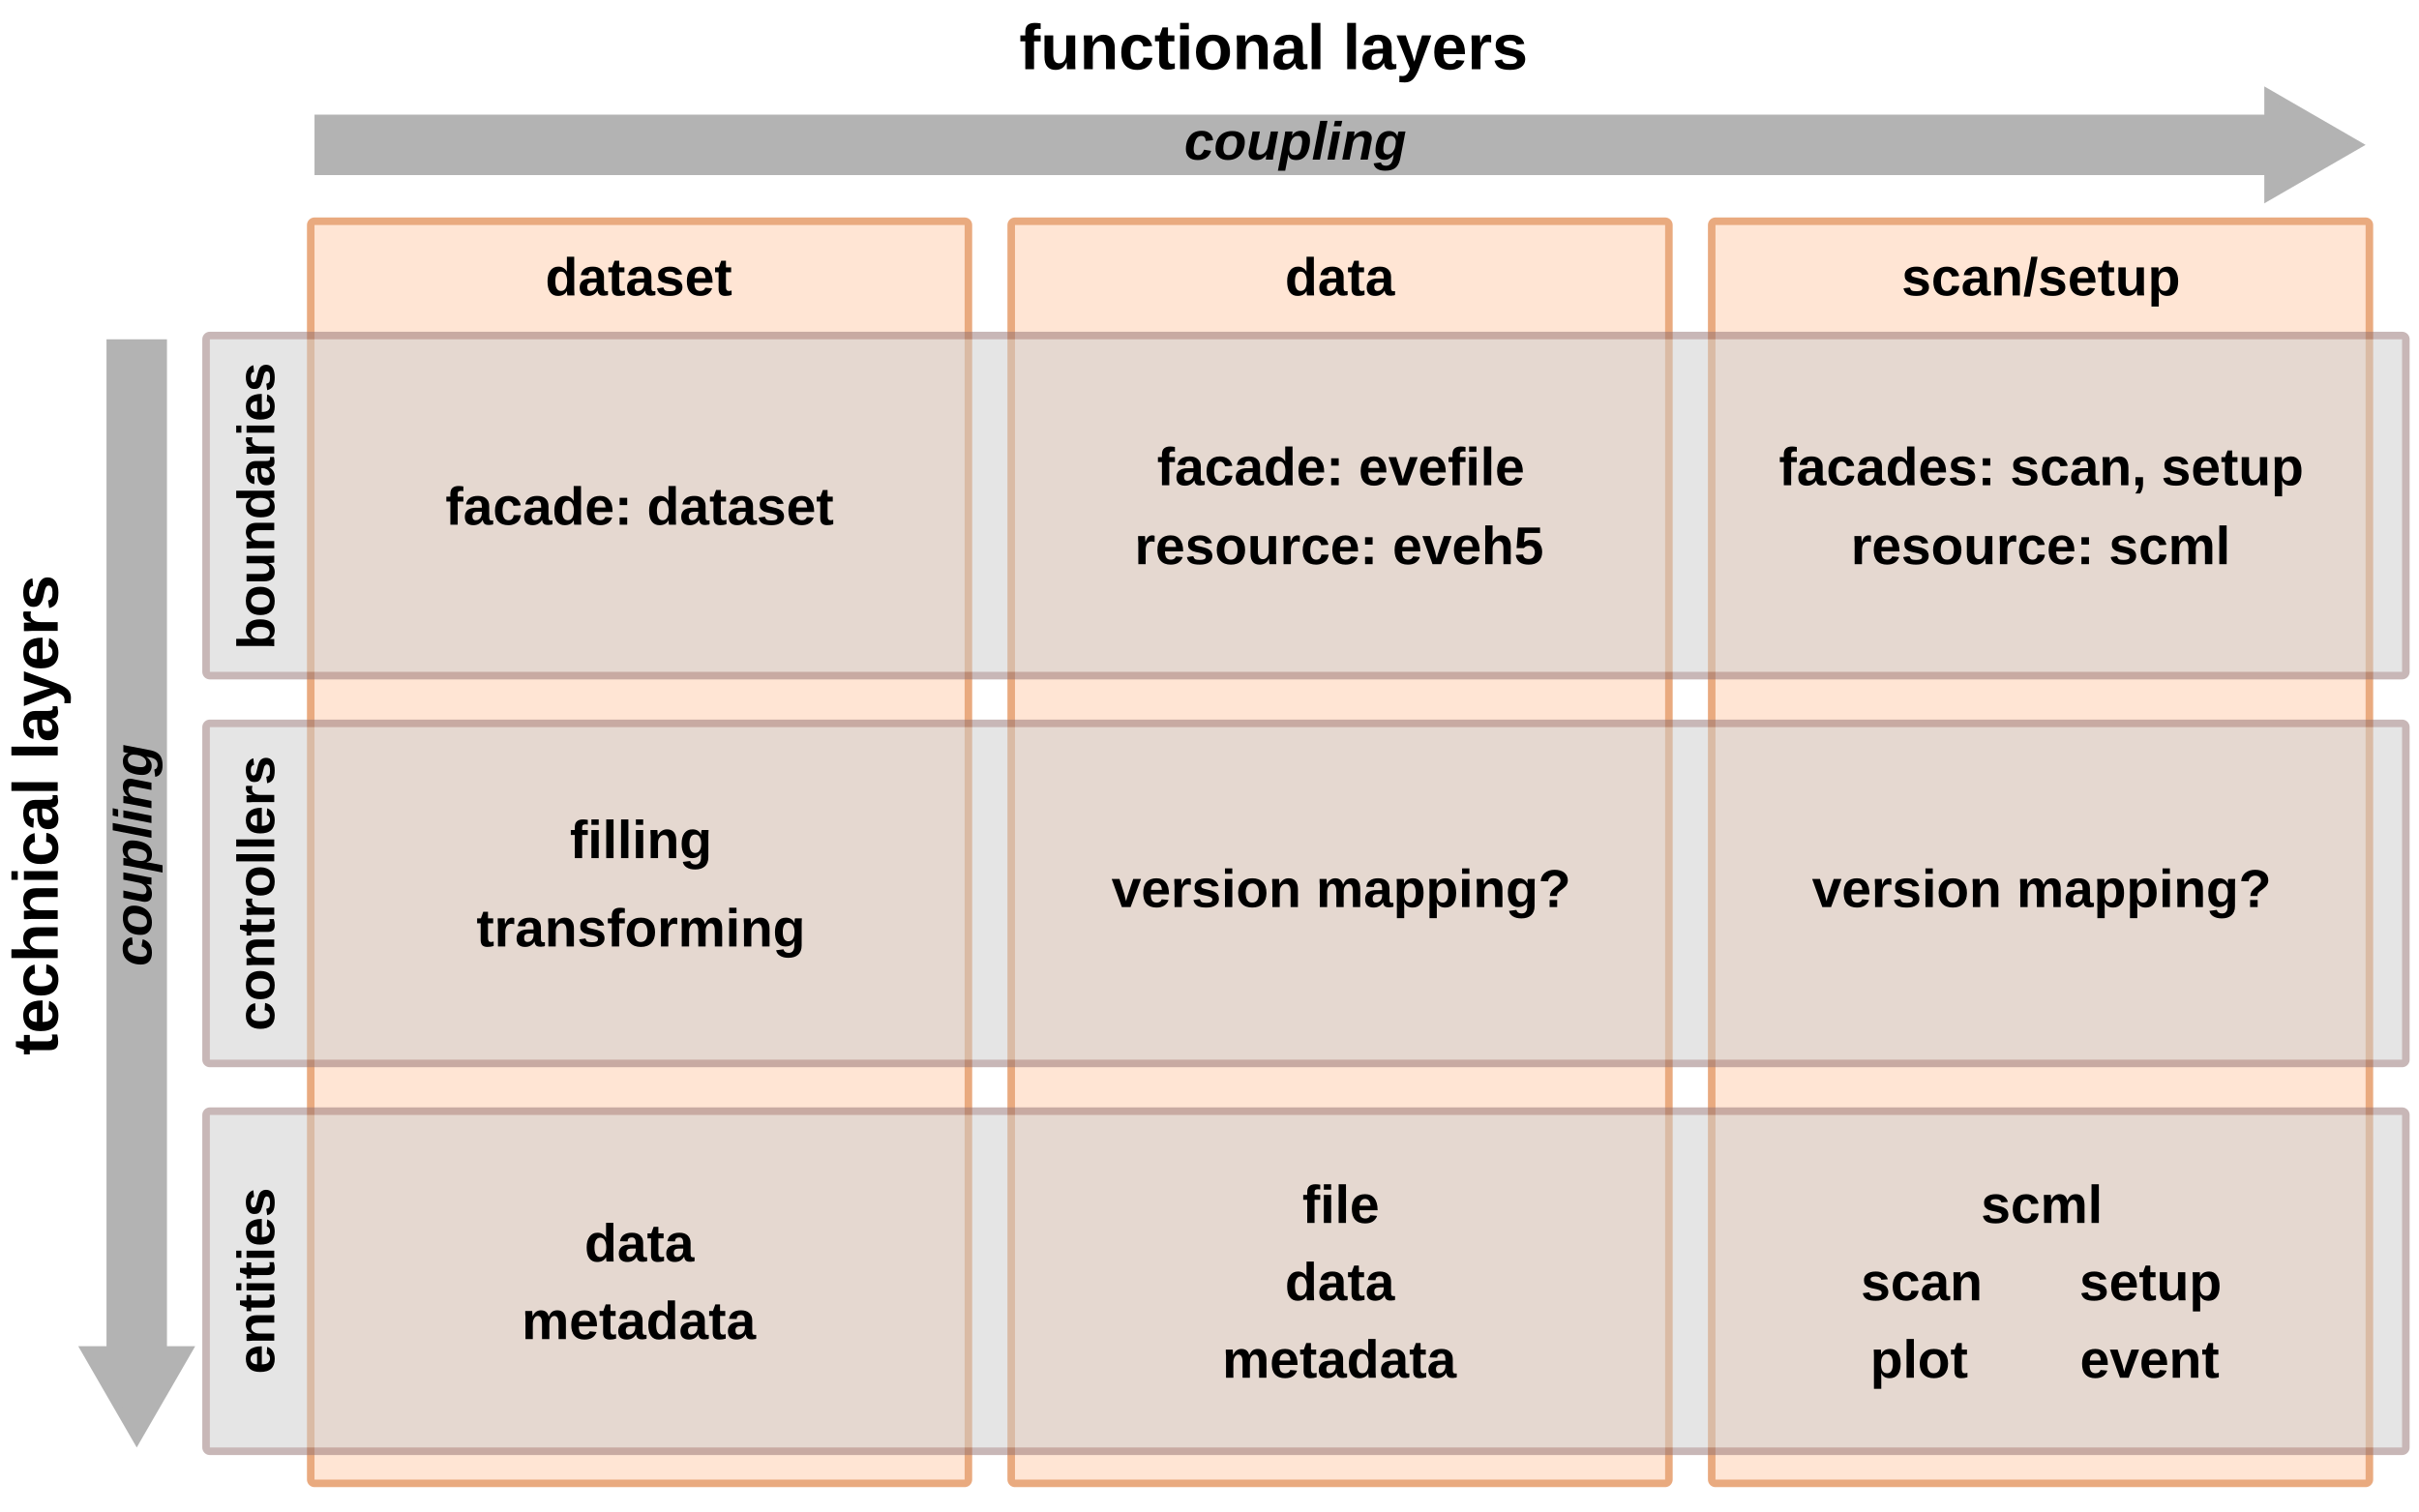
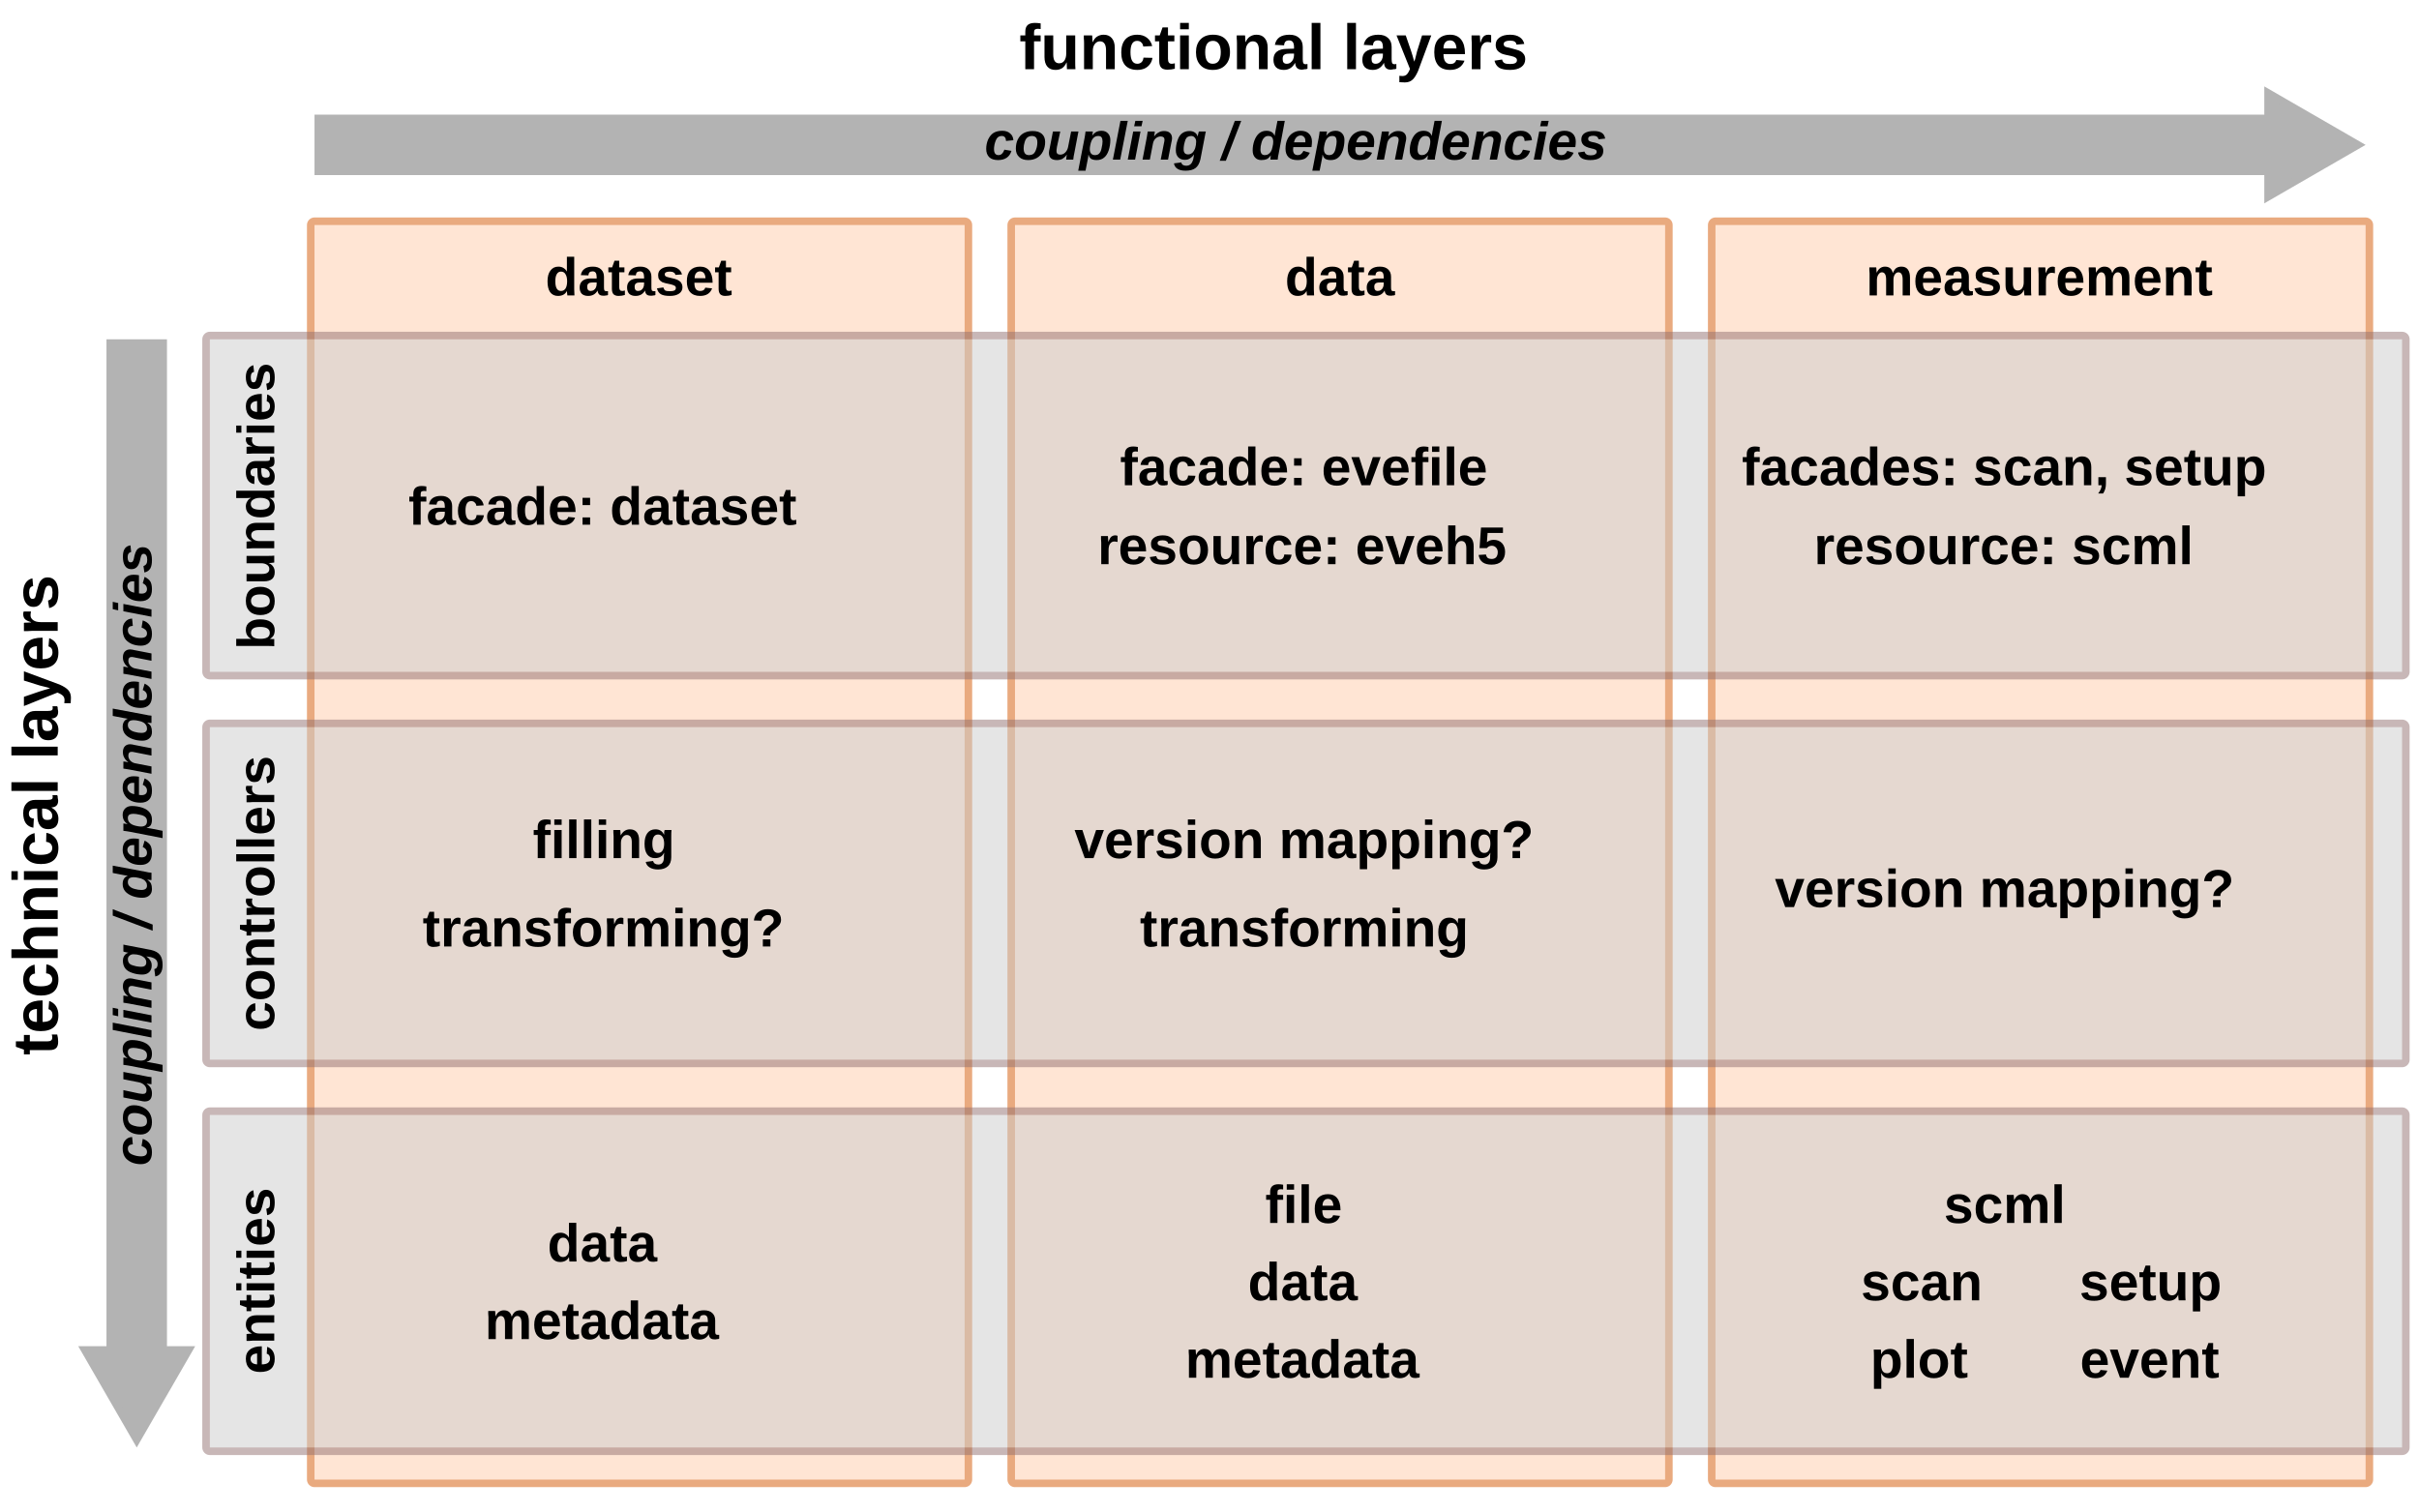
<svg xmlns="http://www.w3.org/2000/svg" width="160mm" height="100mm" viewBox="0 0 160 100" version="1.1" id="svg8">
  <defs id="defs2" />
  <g id="layer1">
    <rect style="opacity:0.5;fill:#ffccaa;fill-opacity:1;stroke:#d45500;stroke-width:1;stroke-linecap:square;stroke-linejoin:round;stroke-miterlimit:4;stroke-dasharray:none;stroke-dashoffset:2.505;paint-order:stroke fill markers" id="rect1345-7-4" width="43" height="83" x="113.468" y="14.887" />
    <rect style="opacity:0.5;fill:#ffccaa;fill-opacity:1;stroke:#d45500;stroke-width:1;stroke-linecap:square;stroke-linejoin:round;stroke-miterlimit:4;stroke-dasharray:none;stroke-dashoffset:2.505;paint-order:stroke fill markers" id="rect1345-8" width="43" height="83" x="67.135" y="14.887" />
    <rect style="opacity:0.5;fill:#ffccaa;fill-opacity:1;stroke:#d45500;stroke-width:1;stroke-linecap:square;stroke-linejoin:round;stroke-miterlimit:4;stroke-dasharray:none;stroke-dashoffset:2.505;paint-order:stroke fill markers" id="rect1345-9" width="43" height="83" x="20.803" y="14.887" />
    <text xml:space="preserve" style="font-weight:600;font-size:4.233px;line-height:1.25;font-family:'CMU Bright';-inkscape-font-specification:'CMU Bright Semi-Bold';letter-spacing:0px;word-spacing:0px;stroke-width:0.265" x="67.409" y="4.578" id="text835">
      <tspan id="tspan833" x="67.409" y="4.578" style="font-style:normal;font-variant:normal;font-weight:bold;font-stretch:normal;font-family:Arial;-inkscape-font-specification:'Arial Bold';stroke-width:0.265" rotate="0 0 0 0 0 0 0 0 0 0 0 0 0 0 0 0 0 0">functional layers</tspan>
    </text>
    <text xml:space="preserve" style="font-weight:600;font-size:4.233px;line-height:1.25;font-family:'CMU Bright';-inkscape-font-specification:'CMU Bright Semi-Bold';letter-spacing:0px;word-spacing:0px;stroke-width:0.265" x="-69.8" y="3.816" id="text839" transform="rotate(-90)">
      <tspan id="tspan837" x="-69.8" y="3.816" style="font-style:normal;font-variant:normal;font-weight:bold;font-stretch:normal;font-size:4.233px;font-family:Arial;-inkscape-font-specification:'Arial Bold';stroke-width:0.265">technical layers</tspan>
    </text>
    <rect style="opacity:0.5;fill:#cccccc;stroke:#916f6f;stroke-width:1;stroke-linecap:square;stroke-linejoin:round;stroke-miterlimit:10;stroke-dasharray:none;stroke-dashoffset:2.505;paint-order:stroke fill markers" id="rect841" width="145" height="22" x="13.88" y="22.448" />
    <text xml:space="preserve" style="font-style:normal;font-variant:normal;font-weight:bold;font-stretch:normal;font-size:3.506px;line-height:1.25;font-family:Arial;-inkscape-font-specification:'Arial Bold';letter-spacing:0px;word-spacing:0px;stroke-width:0.265" x="-42.726" y="18.247" id="text874" transform="matrix(0,-1.006089,0.9939476,0,0,0)">
      <tspan id="tspan872" x="-42.726" y="18.247" style="font-style:normal;font-variant:normal;font-weight:bold;font-stretch:normal;font-size:3.506px;font-family:Arial;-inkscape-font-specification:'Arial Bold';stroke-width:0.265">boundaries</tspan>
    </text>
    <rect style="opacity:0.5;fill:#cccccc;stroke:#916f6f;stroke-width:1;stroke-linecap:square;stroke-linejoin:round;stroke-miterlimit:10;stroke-dasharray:none;stroke-dashoffset:2.505;paint-order:stroke fill markers" id="rect841-6" width="145" height="22" x="13.88" y="73.764" />
    <text xml:space="preserve" style="font-style:normal;font-variant:normal;font-weight:bold;font-stretch:normal;font-size:3.506px;line-height:1.25;font-family:Arial;-inkscape-font-specification:'Arial Bold';letter-spacing:0px;word-spacing:0px;stroke-width:0.265" x="-90.36" y="18.247" id="text874-9" transform="matrix(0,-1.006089,0.9939476,0,0,0)">
      <tspan id="tspan872-6" x="-90.36" y="18.247" style="font-style:normal;font-variant:normal;font-weight:bold;font-stretch:normal;font-size:3.506px;font-family:Arial;-inkscape-font-specification:'Arial Bold';stroke-width:0.265">entities</tspan>
    </text>
-     <g id="g1343" transform="translate(0.2993466,-1.058333)">
-       <g id="g1336" transform="translate(0,7.410589)">
-         <path style="fill:none;stroke:#b3b3b3;stroke-width:4;stroke-linecap:butt;stroke-linejoin:miter;stroke-miterlimit:4;stroke-dasharray:none;stroke-opacity:1" d="m 8.744,16.096 v 68" id="path918" />
-         <text xml:space="preserve" style="font-weight:600;font-size:3.528px;line-height:1.25;font-family:'CMU Bright';-inkscape-font-specification:'CMU Bright Semi-Bold';letter-spacing:0px;word-spacing:0px;stroke-width:0.265" x="-57.571" y="9.718" id="text914" transform="rotate(-90)">
-           <tspan id="tspan912" x="-57.571" y="9.718" style="font-style:italic;font-variant:normal;font-weight:bold;font-stretch:normal;font-size:3.528px;font-family:Arial;-inkscape-font-specification:'Arial Bold Italic';stroke-width:0.265">coupling</tspan>
+     <g id="g942">
+       <g id="g935">
+         <path style="fill:none;stroke:#b3b3b3;stroke-width:4;stroke-linecap:butt;stroke-linejoin:miter;stroke-miterlimit:4;stroke-dasharray:none;stroke-opacity:1" d="m 9.043,22.448 v 68" id="path918" />
+         <text xml:space="preserve" style="font-weight:600;font-size:3.528px;line-height:1.25;font-family:'CMU Bright';-inkscape-font-specification:'CMU Bright Semi-Bold';letter-spacing:0px;word-spacing:0px;stroke-width:0.265" x="-77.128" y="10.017" id="text914" transform="rotate(-90)">
+           <tspan id="tspan912" x="-77.128" y="10.017" style="font-style:italic;font-variant:normal;font-weight:bold;font-stretch:normal;font-size:3.528px;font-family:Arial;-inkscape-font-specification:'Arial Bold Italic';stroke-width:0.265">coupling / dependencies</tspan>
        </text>
      </g>
-       <path style="fill:#b3b3b3;fill-opacity:1;stroke:#b3b3b3;stroke-width:1;stroke-linecap:square;stroke-linejoin:miter;stroke-miterlimit:4;stroke-dasharray:none;stroke-dashoffset:2.505;paint-order:stroke fill markers" id="path1204" transform="rotate(-45,126.0097,77.08622)" d="m 33.519,3.738 2.123,2.123 -2.9,0.777 -2.9,0.777 0.777,-2.9 0.777,-2.9 z" />
+       <path style="fill:#b3b3b3;fill-opacity:1;stroke:#b3b3b3;stroke-width:1;stroke-linecap:square;stroke-linejoin:miter;stroke-miterlimit:4;stroke-dasharray:none;stroke-dashoffset:2.505;paint-order:stroke fill markers" id="path1204" transform="rotate(-45,124.8819,76.19571)" d="m 33.519,3.738 2.123,2.123 -2.9,0.777 -2.9,0.777 0.777,-2.9 0.777,-2.9 z" />
    </g>
-     <g id="g1419">
+     <g id="g922">
      <path style="fill:#b3b3b3;fill-opacity:1;stroke:#b3b3b3;stroke-width:1;stroke-linecap:square;stroke-linejoin:miter;stroke-miterlimit:4;stroke-dasharray:none;stroke-dashoffset:2.505;paint-order:stroke fill markers" id="path1204-7" transform="matrix(-0.7071068,0.7071068,0.7071068,0.7071068,171.3256,-16.76026)" d="m 33.519,3.738 2.123,2.123 -2.9,0.777 -2.9,0.777 0.777,-2.9 0.777,-2.9 z" />
-       <g id="g1412">
+       <g id="g915">
        <path style="fill:none;stroke:#b3b3b3;stroke-width:4;stroke-linecap:butt;stroke-linejoin:miter;stroke-miterlimit:4;stroke-dasharray:none;stroke-opacity:1" d="M 20.803,9.584 H 150.803" id="path918-2" />
-         <text xml:space="preserve" style="font-weight:600;font-size:3.528px;line-height:1.25;font-family:'CMU Bright';-inkscape-font-specification:'CMU Bright Semi-Bold';letter-spacing:0px;word-spacing:0px;stroke-width:0.265" x="78.328" y="10.558" id="text914-2">
-           <tspan id="tspan912-9" x="78.328" y="10.558" style="font-style:italic;font-variant:normal;font-weight:bold;font-stretch:normal;font-size:3.528px;font-family:Arial;-inkscape-font-specification:'Arial Bold Italic';stroke-width:0.265">coupling</tspan>
+         <text xml:space="preserve" style="font-weight:600;font-size:3.528px;line-height:1.25;font-family:'CMU Bright';-inkscape-font-specification:'CMU Bright Semi-Bold';letter-spacing:0px;word-spacing:0px;stroke-width:0.265" x="65.123" y="10.558" id="text914-2">
+           <tspan id="tspan912-9" x="65.123" y="10.558" style="font-style:italic;font-variant:normal;font-weight:bold;font-stretch:normal;font-size:3.528px;font-family:Arial;-inkscape-font-specification:'Arial Bold Italic';stroke-width:0.265">coupling / dependencies</tspan>
        </text>
      </g>
    </g>
    <rect style="opacity:0.5;fill:#cccccc;stroke:#916f6f;stroke-width:1;stroke-linecap:square;stroke-linejoin:round;stroke-miterlimit:10;stroke-dasharray:none;stroke-dashoffset:2.505;paint-order:stroke fill markers" id="rect841-1" width="145" height="22" x="13.88" y="48.106" />
    <text xml:space="preserve" style="font-style:normal;font-variant:normal;font-weight:bold;font-stretch:normal;font-size:3.506px;line-height:1.25;font-family:Arial;-inkscape-font-specification:'Arial Bold';letter-spacing:0px;word-spacing:0px;stroke-width:0.265" x="-67.797" y="18.247" id="text874-2" transform="matrix(0,-1.006089,0.9939476,0,0,0)">
      <tspan id="tspan872-1" x="-67.797" y="18.247" style="font-style:normal;font-variant:normal;font-weight:bold;font-stretch:normal;font-size:3.506px;font-family:Arial;-inkscape-font-specification:'Arial Bold';stroke-width:0.265">controllers</tspan>
    </text>
    <text xml:space="preserve" style="font-weight:bold;font-size:3.528px;line-height:1.25;font-family:Arial;-inkscape-font-specification:'Arial Bold';letter-spacing:0px;word-spacing:0px;stroke-width:0.265" x="36.076" y="19.546" id="text1423">
      <tspan id="tspan1421" x="36.076" y="19.546" style="stroke-width:0.265">dataset</tspan>
    </text>
-     <text xml:space="preserve" style="font-weight:bold;font-size:3.528px;line-height:1.25;font-family:Arial;-inkscape-font-specification:'Arial Bold';letter-spacing:0px;word-spacing:0px;stroke-width:0.265" x="37.692" y="56.771" id="text1443">
-       <tspan id="tspan1441" x="37.692" y="56.771" style="stroke-width:0.265">filling</tspan>
+     <text xml:space="preserve" style="font-weight:bold;font-size:3.528px;line-height:1.25;font-family:Arial;-inkscape-font-specification:'Arial Bold';text-align:center;letter-spacing:0px;word-spacing:0px;text-anchor:middle;stroke-width:0.265" x="42.395" y="56.771" id="text1443">
+       <tspan id="tspan1441" x="42.395" y="56.771" style="text-align:center;text-anchor:middle;stroke-width:0.265">filling</tspan>
    </text>
-     <text xml:space="preserve" style="font-weight:bold;font-size:3.528px;line-height:1.25;font-family:Arial;-inkscape-font-specification:'Arial Bold';letter-spacing:0px;word-spacing:0px;stroke-width:0.265" x="31.511" y="62.618" id="text1447">
-       <tspan id="tspan1445" x="31.511" y="62.618" style="stroke-width:0.265">transforming</tspan>
+     <text xml:space="preserve" style="font-weight:bold;font-size:3.528px;line-height:1.25;font-family:Arial;-inkscape-font-specification:'Arial Bold';text-align:center;letter-spacing:0px;word-spacing:0px;text-anchor:middle;stroke-width:0.265" x="42.356" y="62.618" id="text1447">
+       <tspan id="tspan1445" x="42.356" y="62.618" style="text-align:center;text-anchor:middle;stroke-width:0.265">transforming?</tspan>
    </text>
    <text xml:space="preserve" style="font-weight:bold;font-size:3.528px;line-height:1.25;font-family:Arial;-inkscape-font-specification:'Arial Bold';letter-spacing:0px;word-spacing:0px;stroke-width:0.265" x="32.965" y="31.952" id="text1451">
      <tspan id="tspan1449" x="32.965" y="31.952" style="stroke-width:0.265" />
    </text>
-     <text xml:space="preserve" style="font-weight:bold;font-size:3.528px;line-height:1.25;font-family:Arial;-inkscape-font-specification:'Arial Bold';letter-spacing:0px;word-spacing:0px;stroke-width:0.265" x="29.461" y="34.712" id="text1455">
-       <tspan id="tspan1453" x="29.461" y="34.712" style="stroke-width:0.265">facade: dataset</tspan>
+     <text xml:space="preserve" style="font-weight:bold;font-size:3.528px;line-height:1.25;font-family:Arial;-inkscape-font-specification:'Arial Bold';text-align:center;letter-spacing:0px;word-spacing:0px;text-anchor:middle;stroke-width:0.265" x="42.304" y="34.712" id="text1455">
+       <tspan id="tspan1453" x="42.304" y="34.712" style="text-align:center;text-anchor:middle;stroke-width:0.265">facade: dataset</tspan>
    </text>
-     <text xml:space="preserve" style="font-weight:bold;font-size:3.528px;line-height:1.25;font-family:Arial;-inkscape-font-specification:'Arial Bold';letter-spacing:0px;word-spacing:0px;stroke-width:0.265" x="38.663" y="83.461" id="text1459">
-       <tspan id="tspan1457" x="38.663" y="83.461" style="stroke-width:0.265">data</tspan>
+     <text xml:space="preserve" style="font-weight:bold;font-size:3.528px;line-height:1.25;font-family:Arial;-inkscape-font-specification:'Arial Bold';text-align:center;letter-spacing:0px;word-spacing:0px;text-anchor:middle;stroke-width:0.265" x="42.29" y="83.461" id="text1459">
+       <tspan id="tspan1457" x="42.29" y="83.461" style="text-align:center;text-anchor:middle;stroke-width:0.265">data</tspan>
    </text>
-     <text xml:space="preserve" style="font-weight:bold;font-size:3.528px;line-height:1.25;font-family:Arial;-inkscape-font-specification:'Arial Bold';letter-spacing:0px;word-spacing:0px;stroke-width:0.265" x="34.509" y="88.594" id="text1463">
-       <tspan id="tspan1461" x="34.509" y="88.594" style="stroke-width:0.265">metadata</tspan>
+     <text xml:space="preserve" style="font-weight:bold;font-size:3.528px;line-height:1.25;font-family:Arial;-inkscape-font-specification:'Arial Bold';text-align:center;letter-spacing:0px;word-spacing:0px;text-anchor:middle;stroke-width:0.265" x="42.254" y="88.594" id="text1463">
+       <tspan id="tspan1461" x="42.254" y="88.594" style="text-align:center;text-anchor:middle;stroke-width:0.265">metadata</tspan>
    </text>
-     <text xml:space="preserve" style="font-weight:bold;font-size:3.528px;line-height:1.25;font-family:Arial;-inkscape-font-specification:'Arial Bold';letter-spacing:0px;word-spacing:0px;stroke-width:0.265" x="125.777" y="19.546" id="text1427-9">
-       <tspan id="tspan1425-1" x="125.777" y="19.546" style="stroke-width:0.265">scan/setup</tspan>
+     <text xml:space="preserve" style="font-weight:bold;font-size:3.528px;line-height:1.25;font-family:Arial;-inkscape-font-specification:'Arial Bold';letter-spacing:0px;word-spacing:0px;stroke-width:0.265" x="123.41" y="19.546" id="text1427-9">
+       <tspan id="tspan1425-1" x="123.41" y="19.546" style="stroke-width:0.265">measurement</tspan>
    </text>
-     <text xml:space="preserve" style="font-weight:bold;font-size:3.528px;line-height:1.25;font-family:Arial;-inkscape-font-specification:'Arial Bold';letter-spacing:0px;word-spacing:0px;stroke-width:0.265" x="131.027" y="80.908" id="text1467-7">
-       <tspan id="tspan1465-0" x="131.027" y="80.908" style="stroke-width:0.265">scml</tspan>
+     <text xml:space="preserve" style="font-weight:bold;font-size:3.528px;line-height:1.25;font-family:Arial;-inkscape-font-specification:'Arial Bold';text-align:center;letter-spacing:0px;word-spacing:0px;text-anchor:middle;stroke-width:0.265" x="135.048" y="80.908" id="text1467-7">
+       <tspan id="tspan1465-0" x="135.048" y="80.908" style="text-align:center;text-anchor:middle;stroke-width:0.265">scml</tspan>
    </text>
    <text xml:space="preserve" style="font-weight:bold;font-size:3.528px;line-height:1.25;font-family:Arial;-inkscape-font-specification:'Arial Bold';letter-spacing:0px;word-spacing:0px;stroke-width:0.265" x="123.087" y="86.028" id="text1471-6">
      <tspan id="tspan1469-0" x="123.087" y="86.028" style="stroke-width:0.265">scan</tspan>
    </text>
    <text xml:space="preserve" style="font-weight:bold;font-size:3.528px;line-height:1.25;font-family:Arial;-inkscape-font-specification:'Arial Bold';letter-spacing:0px;word-spacing:0px;stroke-width:0.265" x="123.7" y="91.147" id="text1475-8">
      <tspan id="tspan1473-5" x="123.7" y="91.147" style="stroke-width:0.265">plot</tspan>
    </text>
    <text xml:space="preserve" style="font-weight:bold;font-size:3.528px;line-height:1.25;font-family:Arial;-inkscape-font-specification:'Arial Bold';letter-spacing:0px;word-spacing:0px;stroke-width:0.265" x="137.576" y="91.147" id="text1479-3">
      <tspan id="tspan1477-9" x="137.576" y="91.147" style="stroke-width:0.265">event</tspan>
    </text>
    <text xml:space="preserve" style="font-weight:bold;font-size:3.528px;line-height:1.25;font-family:Arial;-inkscape-font-specification:'Arial Bold';letter-spacing:0px;word-spacing:0px;stroke-width:0.265" x="137.538" y="86.028" id="text1483-4">
      <tspan id="tspan1481-1" x="137.538" y="86.028" style="stroke-width:0.265">setup</tspan>
    </text>
-     <text xml:space="preserve" style="font-weight:bold;font-size:3.528px;line-height:1.25;font-family:Arial;-inkscape-font-specification:'Arial Bold';letter-spacing:0px;word-spacing:0px;stroke-width:0.265" x="122.423" y="37.322" id="text1487-5">
-       <tspan id="tspan1485-4" x="122.423" y="37.322" style="stroke-width:0.265">resource: scml</tspan>
+     <text xml:space="preserve" style="font-weight:bold;font-size:3.528px;line-height:1.25;font-family:Arial;-inkscape-font-specification:'Arial Bold';text-align:center;letter-spacing:0px;word-spacing:0px;text-anchor:middle;stroke-width:0.265" x="134.973" y="37.322" id="text1487-5">
+       <tspan id="tspan1485-4" x="134.973" y="37.322" style="text-align:center;text-anchor:middle;stroke-width:0.265">resource: scml</tspan>
    </text>
-     <text xml:space="preserve" style="font-weight:bold;font-size:3.528px;line-height:1.25;font-family:Arial;-inkscape-font-specification:'Arial Bold';letter-spacing:0px;word-spacing:0px;stroke-width:0.265" x="117.66" y="32.102" id="text1491-1">
-       <tspan id="tspan1489-5" x="117.66" y="32.102" style="stroke-width:0.265">facades: scan, setup</tspan>
+     <text xml:space="preserve" style="font-weight:bold;font-size:3.528px;line-height:1.25;font-family:Arial;-inkscape-font-specification:'Arial Bold';text-align:center;letter-spacing:0px;word-spacing:0px;text-anchor:middle;stroke-width:0.265" x="135.012" y="32.102" id="text1491-1">
+       <tspan id="tspan1489-5" x="135.012" y="32.102" style="text-align:center;text-anchor:middle;stroke-width:0.265">facades: scan, setup</tspan>
    </text>
-     <text xml:space="preserve" style="font-weight:bold;font-size:3.528px;line-height:1.25;font-family:Arial;-inkscape-font-specification:'Arial Bold';letter-spacing:0px;word-spacing:0px;stroke-width:0.265" x="119.847" y="60.011" id="text1503-5">
-       <tspan id="tspan1501-4" x="119.847" y="60.011" style="stroke-width:0.265">version mapping?</tspan>
+     <text xml:space="preserve" style="font-weight:bold;font-size:3.528px;line-height:1.25;font-family:Arial;-inkscape-font-specification:'Arial Bold';text-align:center;letter-spacing:0px;word-spacing:0px;text-anchor:middle;stroke-width:0.265" x="135.038" y="60.011" id="text1503-5">
+       <tspan id="tspan1501-4" x="135.038" y="60.011" style="text-align:center;text-anchor:middle;stroke-width:0.265">version mapping?</tspan>
    </text>
    <text xml:space="preserve" style="font-weight:bold;font-size:3.528px;line-height:1.25;font-family:Arial;-inkscape-font-specification:'Arial Bold';letter-spacing:0px;word-spacing:0px;stroke-width:0.265" x="84.995" y="19.546" id="text1431-3">
      <tspan id="tspan1429-8" x="84.995" y="19.546" style="stroke-width:0.265">data</tspan>
    </text>
-     <text xml:space="preserve" style="font-weight:bold;font-size:3.528px;line-height:1.25;font-family:Arial;-inkscape-font-specification:'Arial Bold';letter-spacing:0px;word-spacing:0px;stroke-width:0.265" x="75.042" y="37.322" id="text1495-5">
-       <tspan id="tspan1493-2" x="75.042" y="37.322" style="stroke-width:0.265">resource: eveh5</tspan>
+     <text xml:space="preserve" style="font-weight:bold;font-size:3.528px;line-height:1.25;font-family:Arial;-inkscape-font-specification:'Arial Bold';text-align:center;letter-spacing:0px;word-spacing:0px;text-anchor:middle;stroke-width:0.265" x="88.572" y="37.322" id="text1495-5">
+       <tspan id="tspan1493-2" x="88.572" y="37.322" style="text-align:center;text-anchor:middle;stroke-width:0.265">resource: eveh5</tspan>
    </text>
-     <text xml:space="preserve" style="font-weight:bold;font-size:3.528px;line-height:1.25;font-family:Arial;-inkscape-font-specification:'Arial Bold';letter-spacing:0px;word-spacing:0px;stroke-width:0.265" x="76.527" y="32.102" id="text1499-2">
-       <tspan id="tspan1497-2" x="76.527" y="32.102" style="stroke-width:0.265">facade: evefile</tspan>
+     <text xml:space="preserve" style="font-weight:bold;font-size:3.528px;line-height:1.25;font-family:Arial;-inkscape-font-specification:'Arial Bold';text-align:center;letter-spacing:0px;word-spacing:0px;text-anchor:middle;stroke-width:0.265" x="88.685" y="32.102" id="text1499-2">
+       <tspan id="tspan1497-2" x="88.685" y="32.102" style="text-align:center;text-anchor:middle;stroke-width:0.265">facade: evefile</tspan>
    </text>
-     <text xml:space="preserve" style="font-weight:bold;font-size:3.528px;line-height:1.25;font-family:Arial;-inkscape-font-specification:'Arial Bold';letter-spacing:0px;word-spacing:0px;stroke-width:0.265" x="73.515" y="60.011" id="text1507-7">
-       <tspan id="tspan1505-0" x="73.515" y="60.011" style="stroke-width:0.265">version mapping?</tspan>
+     <text xml:space="preserve" style="font-weight:bold;font-size:3.528px;line-height:1.25;font-family:Arial;-inkscape-font-specification:'Arial Bold';text-align:center;letter-spacing:0px;word-spacing:0px;text-anchor:middle;stroke-width:0.265" x="88.706" y="56.771" id="text1507-7">
+       <tspan id="tspan1505-0" x="88.706" y="56.771" style="text-align:center;text-anchor:middle;stroke-width:0.265">version mapping?</tspan>
    </text>
-     <text xml:space="preserve" style="font-weight:bold;font-size:3.528px;line-height:1.25;font-family:Arial;-inkscape-font-specification:'Arial Bold';letter-spacing:0px;word-spacing:0px;stroke-width:0.265" x="86.136" y="80.908" id="text1511-3">
-       <tspan id="tspan1509-4" x="86.136" y="80.908" style="stroke-width:0.265">file</tspan>
+     <text xml:space="preserve" style="font-weight:bold;font-size:3.528px;line-height:1.25;font-family:Arial;-inkscape-font-specification:'Arial Bold';text-align:center;letter-spacing:0px;word-spacing:0px;text-anchor:middle;stroke-width:0.265" x="88.685" y="80.908" id="text1511-3">
+       <tspan id="tspan1509-4" x="88.685" y="80.908" style="text-align:center;text-anchor:middle;stroke-width:0.265">file</tspan>
    </text>
-     <text xml:space="preserve" style="font-weight:bold;font-size:3.528px;line-height:1.25;font-family:Arial;-inkscape-font-specification:'Arial Bold';letter-spacing:0px;word-spacing:0px;stroke-width:0.265" x="84.995" y="86.028" id="text1515-6">
-       <tspan id="tspan1513-3" x="84.995" y="86.028" style="stroke-width:0.265">data</tspan>
+     <text xml:space="preserve" style="font-weight:bold;font-size:3.528px;line-height:1.25;font-family:Arial;-inkscape-font-specification:'Arial Bold';text-align:center;letter-spacing:0px;word-spacing:0px;text-anchor:middle;stroke-width:0.265" x="88.622" y="86.028" id="text1515-6">
+       <tspan id="tspan1513-3" x="88.622" y="86.028" style="text-align:center;text-anchor:middle;stroke-width:0.265">data</tspan>
    </text>
-     <text xml:space="preserve" style="font-weight:bold;font-size:3.528px;line-height:1.25;font-family:Arial;-inkscape-font-specification:'Arial Bold';letter-spacing:0px;word-spacing:0px;stroke-width:0.265" x="80.842" y="91.147" id="text1519-6">
-       <tspan id="tspan1517-3" x="80.842" y="91.147" style="stroke-width:0.265">metadata</tspan>
+     <text xml:space="preserve" style="font-weight:bold;font-size:3.528px;line-height:1.25;font-family:Arial;-inkscape-font-specification:'Arial Bold';text-align:center;letter-spacing:0px;word-spacing:0px;text-anchor:middle;stroke-width:0.265" x="88.586" y="91.147" id="text1519-6">
+       <tspan id="tspan1517-3" x="88.586" y="91.147" style="text-align:center;text-anchor:middle;stroke-width:0.265">metadata</tspan>
+     </text>
+     <text xml:space="preserve" style="font-weight:bold;font-size:3.528px;line-height:1.25;font-family:Arial;-inkscape-font-specification:'Arial Bold';text-align:center;letter-spacing:0px;word-spacing:0px;text-anchor:middle;stroke-width:0.265" x="88.721" y="62.618" id="text1447-3">
+       <tspan id="tspan1445-6" x="88.721" y="62.618" style="text-align:center;text-anchor:middle;stroke-width:0.265">transforming</tspan>
    </text>
  </g>
</svg>
